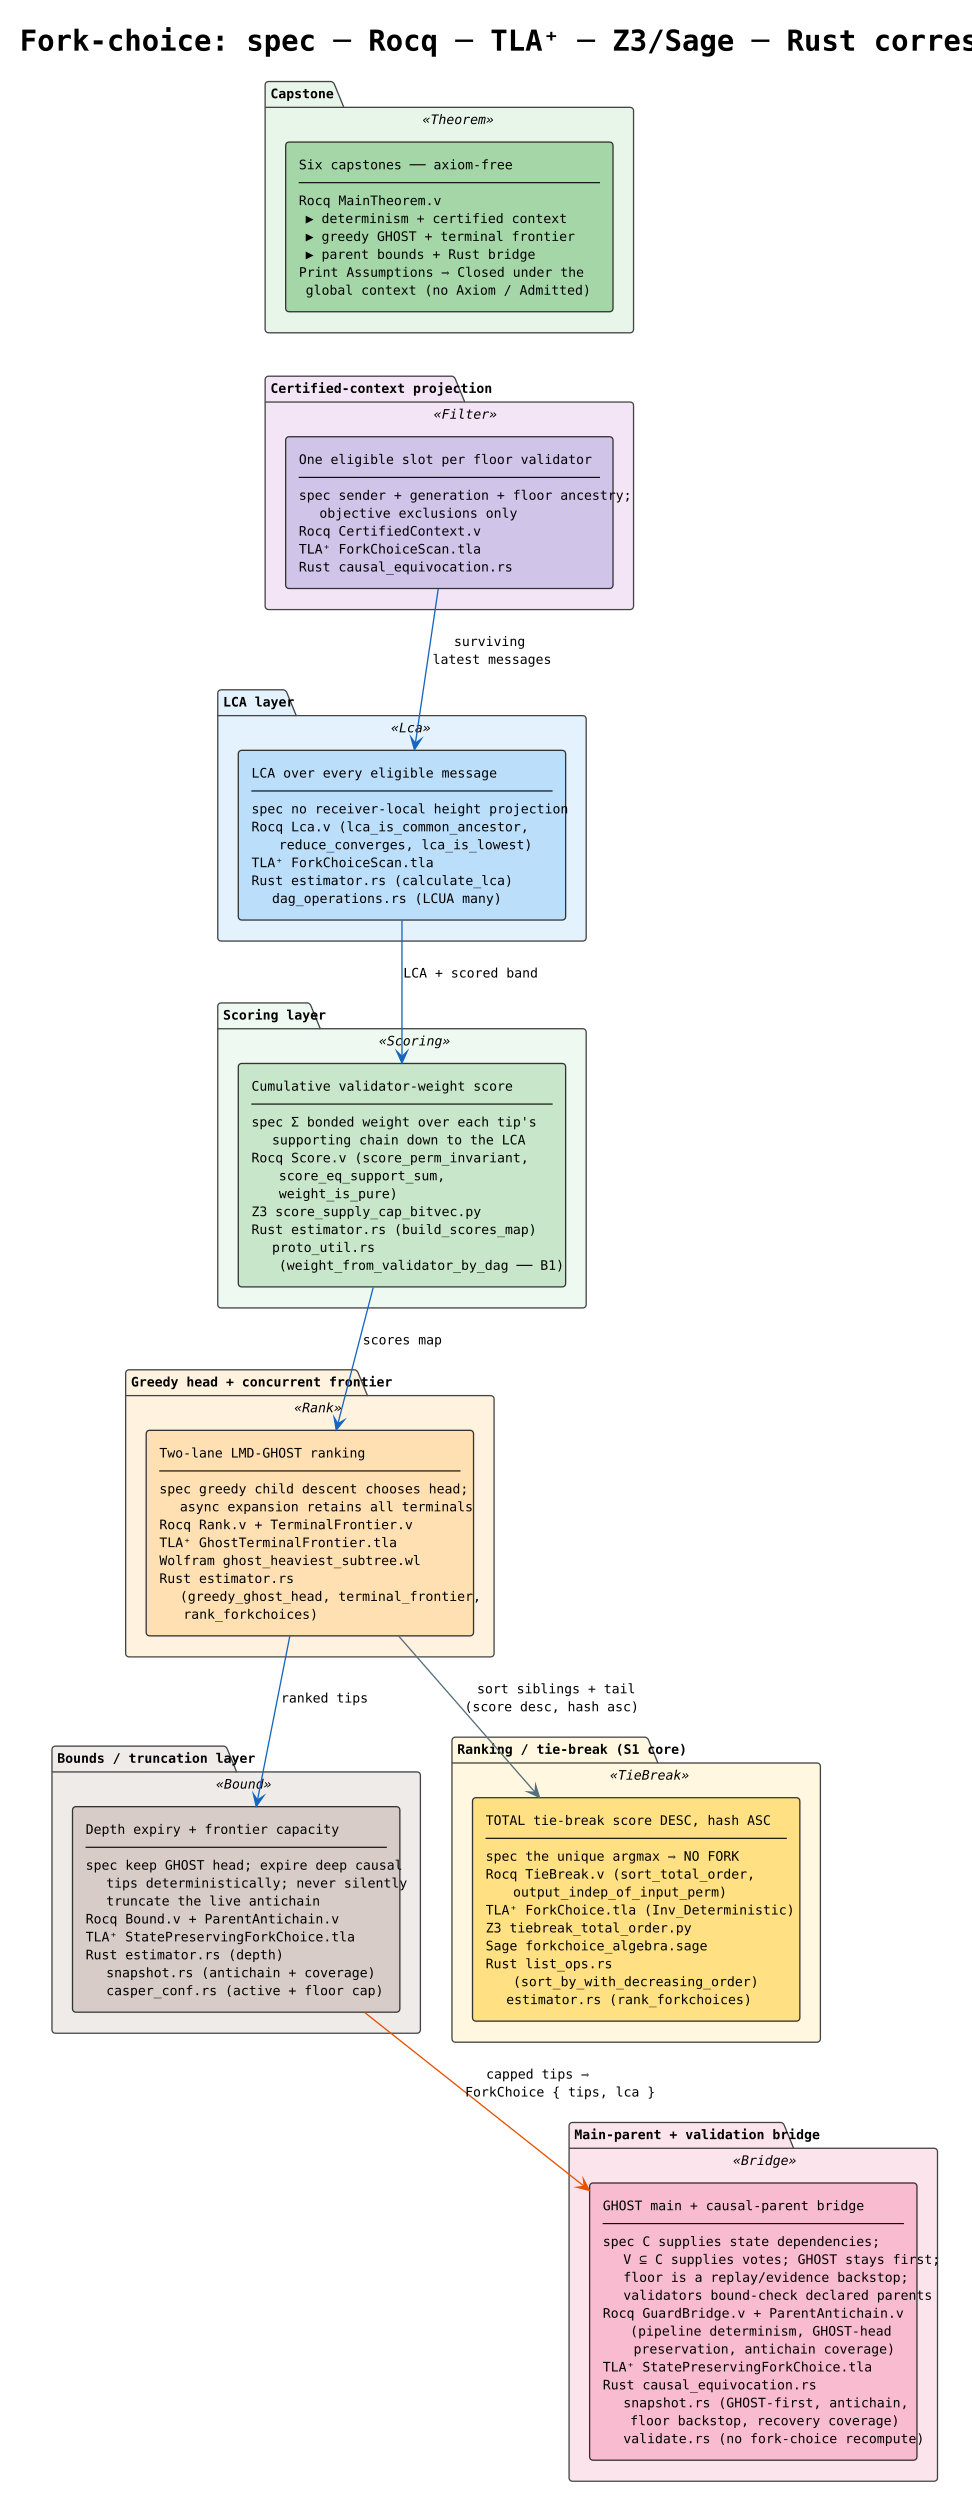
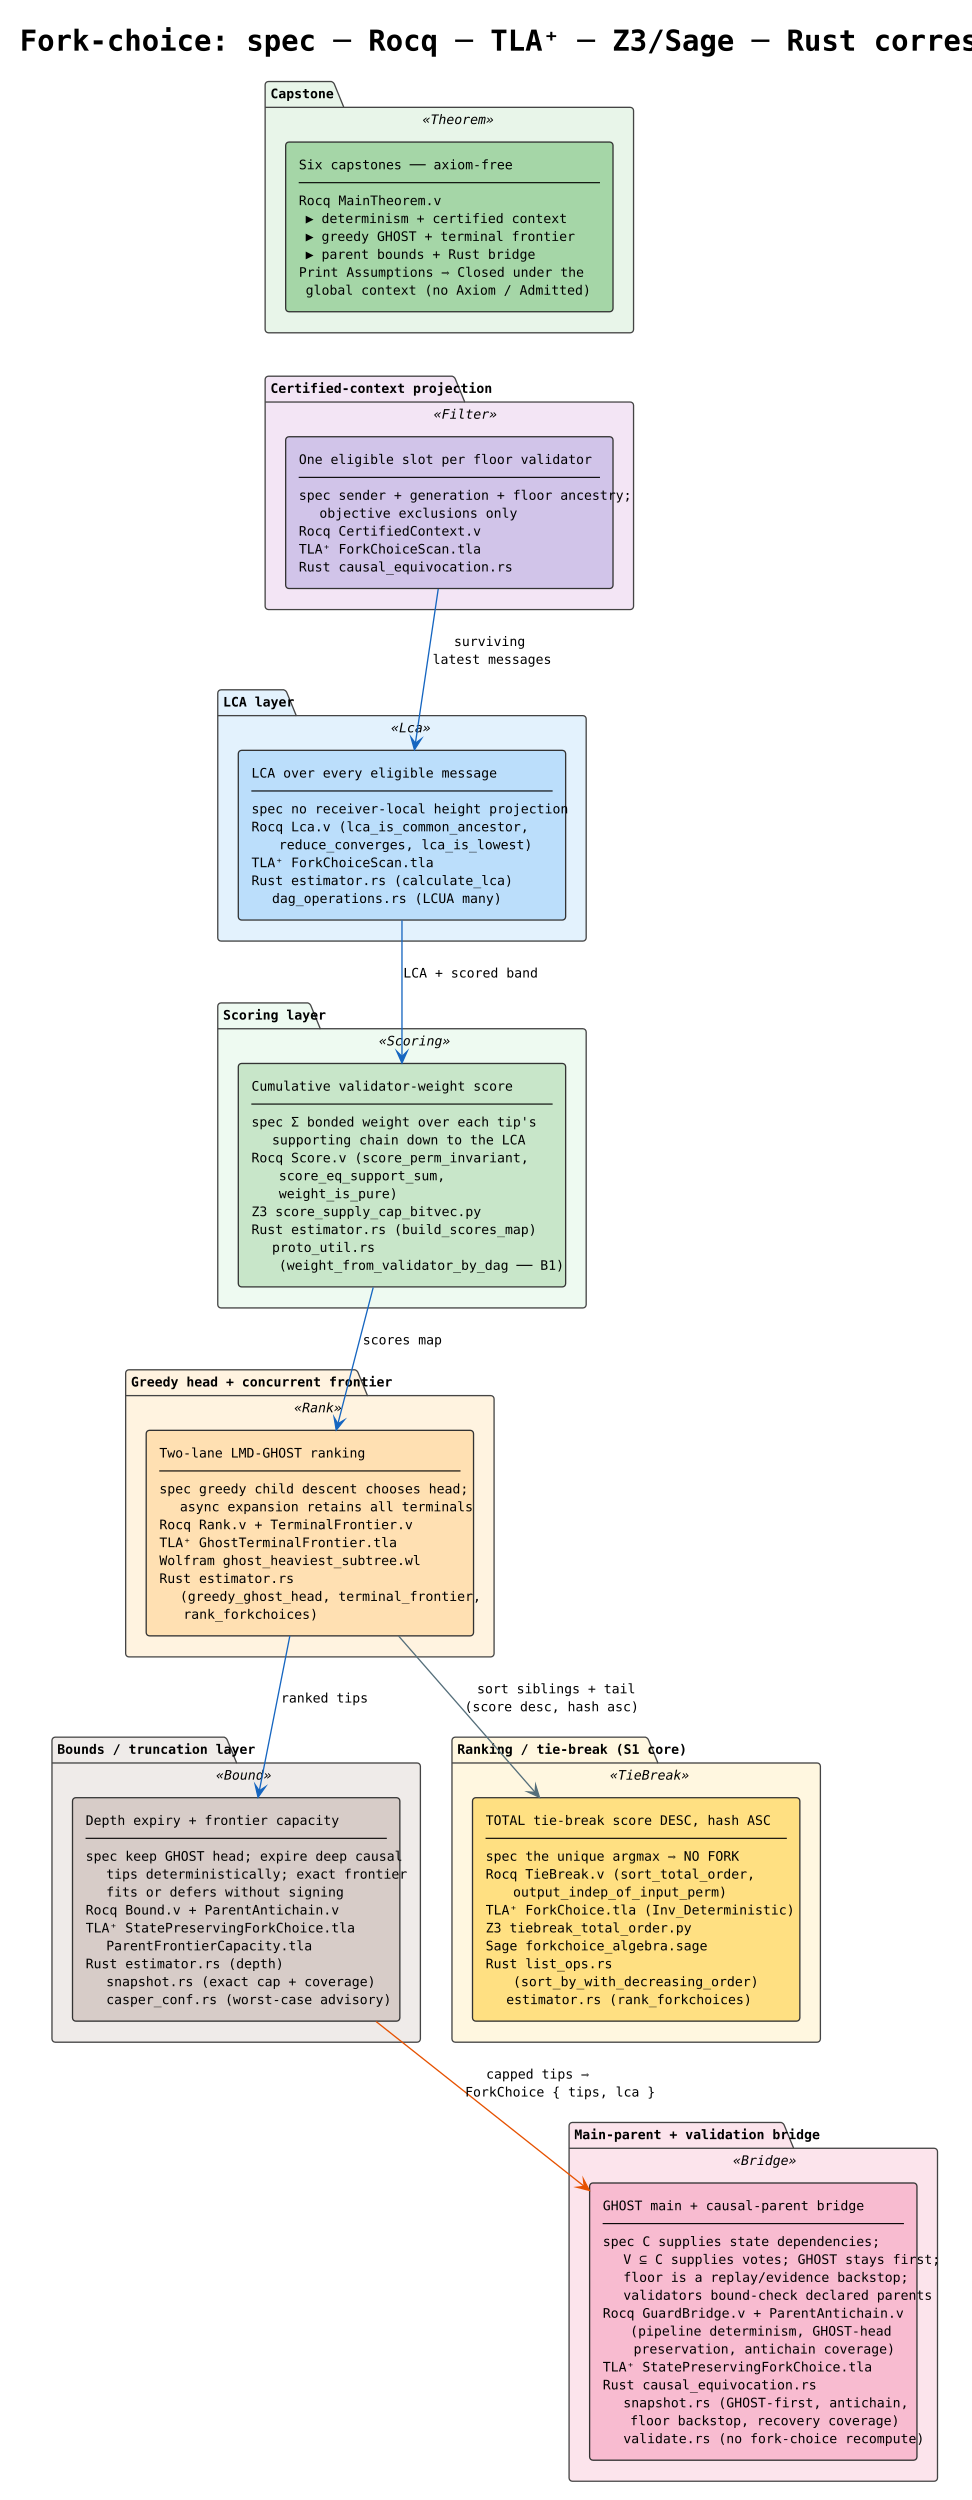
<svg xmlns="http://www.w3.org/2000/svg" contentStyleType="text/css" data-diagram-type="DESCRIPTION" height="1900px" preserveAspectRatio="none" style="width:738px;height:1900px;background:#FFFFFF;" version="1.1" viewBox="0 0 738 1900" width="738px" zoomAndPan="magnify">
  <defs />
  <g>
    <g class="title" data-source-line="42">
      <text fill="#000000" font-family="'monospace'" font-size="22" font-weight="700" lengthAdjust="spacing" textLength="706.999" x="15" y="38.518">Fork-choice: spec ─ Rocq ─ TLA⁺ ─ Z3/Sage ─ Rust correspondence</text>
    </g>
    <g class="cluster" data-qualified-name="Capstone" data-source-line="60" id="ent0001">
      <path d="M203.999,61.964 L251.809,61.964 A3.75,3.75 0 0 1 254.309,64.464 L261.309,81.584 L478.999,81.584 A2.5,2.5 0 0 1 481.499,84.084 L481.499,250.424 A2.5,2.5 0 0 1 478.999,252.924 L203.999,252.924 A2.5,2.5 0 0 1 201.499,250.424 L201.499,64.464 A2.5,2.5 0 0 1 203.999,61.964" fill="#E8F5E9" style="stroke:#444444;stroke-width:1;" />
      <line style="stroke:#444444;stroke-width:1;" x1="201.499" x2="261.309" y1="81.584" y2="81.584" />
      <text fill="#000000" font-family="'monospace'" font-size="10" font-weight="700" lengthAdjust="spacing" textLength="46.81" x="205.499" y="74.654">Capstone</text>
      <text fill="#000000" font-family="'monospace'" font-size="10" font-style="italic" lengthAdjust="spacing" textLength="48.68" x="321.159" y="94.274">«Theorem»</text>
    </g>
    <g class="cluster" data-qualified-name="Certified-context projection" data-source-line="64" id="ent0003">
      <path d="M203.999,285.924 L343.709,285.924 A3.75,3.75 0 0 1 346.209,288.424 L353.209,305.544 L478.999,305.544 A2.5,2.5 0 0 1 481.499,308.044 L481.499,460.764 A2.5,2.5 0 0 1 478.999,463.264 L203.999,463.264 A2.5,2.5 0 0 1 201.499,460.764 L201.499,288.424 A2.5,2.5 0 0 1 203.999,285.924" fill="#F3E5F5" style="stroke:#444444;stroke-width:1;" />
      <line style="stroke:#444444;stroke-width:1;" x1="201.499" x2="353.209" y1="305.544" y2="305.544" />
      <text fill="#000000" font-family="'monospace'" font-size="10" font-weight="700" lengthAdjust="spacing" textLength="138.71" x="205.499" y="298.614">Certified-context projection</text>
      <text fill="#000000" font-family="'monospace'" font-size="10" font-style="italic" lengthAdjust="spacing" textLength="31.76" x="329.619" y="318.234">«Filter»</text>
    </g>
    <g class="cluster" data-qualified-name="LCA layer" data-source-line="68" id="ent0005">
      <path d="M167.999,524.264 L215.649,524.264 A3.75,3.75 0 0 1 218.149,526.764 L225.149,543.884 L442.999,543.884 A2.5,2.5 0 0 1 445.499,546.384 L445.499,712.724 A2.5,2.5 0 0 1 442.999,715.224 L167.999,715.224 A2.5,2.5 0 0 1 165.499,712.724 L165.499,526.764 A2.5,2.5 0 0 1 167.999,524.264" fill="#E3F2FD" style="stroke:#444444;stroke-width:1;" />
      <line style="stroke:#444444;stroke-width:1;" x1="165.499" x2="225.149" y1="543.884" y2="543.884" />
      <text fill="#000000" font-family="'monospace'" font-size="10" font-weight="700" lengthAdjust="spacing" textLength="46.65" x="169.499" y="536.954">LCA layer</text>
      <text fill="#000000" font-family="'monospace'" font-size="10" font-style="italic" lengthAdjust="spacing" textLength="24.53" x="297.234" y="556.574">«Lca»</text>
    </g>
    <g class="cluster" data-qualified-name="Scoring layer" data-source-line="72" id="ent0007">
      <path d="M167.999,762.224 L233.919,762.224 A3.75,3.75 0 0 1 236.419,764.724 L243.419,781.844 L442.999,781.844 A2.5,2.5 0 0 1 445.499,784.344 L445.499,991.544 A2.5,2.5 0 0 1 442.999,994.044 L167.999,994.044 A2.5,2.5 0 0 1 165.499,991.544 L165.499,764.724 A2.5,2.5 0 0 1 167.999,762.224" fill="#EEFAF1" style="stroke:#444444;stroke-width:1;" />
      <line style="stroke:#444444;stroke-width:1;" x1="165.499" x2="243.419" y1="781.844" y2="781.844" />
      <text fill="#000000" font-family="'monospace'" font-size="10" font-weight="700" lengthAdjust="spacing" textLength="64.92" x="169.499" y="774.914">Scoring layer</text>
      <text fill="#000000" font-family="'monospace'" font-size="10" font-style="italic" lengthAdjust="spacing" textLength="42.89" x="288.054" y="794.534">«Scoring»</text>
    </g>
    <g class="cluster" data-qualified-name="Greedy head . concurrent frontier" data-source-line="76" id="ent0009">
      <path d="M97.999,1041.044 L269.759,1041.044 A3.75,3.75 0 0 1 272.259,1043.544 L279.259,1060.664 L372.999,1060.664 A2.5,2.5 0 0 1 375.499,1063.164 L375.499,1256.744 A2.5,2.5 0 0 1 372.999,1259.244 L97.999,1259.244 A2.5,2.5 0 0 1 95.499,1256.744 L95.499,1043.544 A2.5,2.5 0 0 1 97.999,1041.044" fill="#FFF3E0" style="stroke:#444444;stroke-width:1;" />
      <line style="stroke:#444444;stroke-width:1;" x1="95.499" x2="279.259" y1="1060.664" y2="1060.664" />
      <text fill="#000000" font-family="'monospace'" font-size="10" font-weight="700" lengthAdjust="spacing" textLength="170.76" x="99.499" y="1053.734">Greedy head + concurrent frontier</text>
      <text fill="#000000" font-family="'monospace'" font-size="10" font-style="italic" lengthAdjust="spacing" textLength="31.69" x="223.654" y="1073.354">«Rank»</text>
    </g>
    <g class="cluster" data-qualified-name="Ranking . tie-break  .S1 core." data-source-line="80" id="ent0011">
      <path d="M345.999,1320.244 L490.519,1320.244 A3.75,3.75 0 0 1 493.019,1322.744 L500.019,1339.864 L620.999,1339.864 A2.5,2.5 0 0 1 623.499,1342.364 L623.499,1549.564 A2.5,2.5 0 0 1 620.999,1552.064 L345.999,1552.064 A2.5,2.5 0 0 1 343.499,1549.564 L343.499,1322.744 A2.5,2.5 0 0 1 345.999,1320.244" fill="#FFF7E0" style="stroke:#444444;stroke-width:1;" />
      <line style="stroke:#444444;stroke-width:1;" x1="343.499" x2="500.019" y1="1339.864" y2="1339.864" />
      <text fill="#000000" font-family="'monospace'" font-size="10" font-weight="700" lengthAdjust="spacing" textLength="143.52" x="347.499" y="1332.934">Ranking / tie-break  (S1 core)</text>
      <text fill="#000000" font-family="'monospace'" font-size="10" font-style="italic" lengthAdjust="spacing" textLength="47.72" x="463.639" y="1352.554">«TieBreak»</text>
    </g>
    <g class="cluster" data-qualified-name="Bounds . truncation layer" data-source-line="84" id="ent0013">
-       <path d="M41.999,1327.054 L170.349,1327.054 A3.75,3.75 0 0 1 172.849,1329.554 L179.849,1346.674 L316.999,1346.674 A2.5,2.5 0 0 1 319.499,1349.174 L319.499,1542.754 A2.5,2.5 0 0 1 316.999,1545.254 L41.999,1545.254 A2.5,2.5 0 0 1 39.499,1542.754 L39.499,1329.554 A2.5,2.5 0 0 1 41.999,1327.054" fill="#EFEBE9" style="stroke:#444444;stroke-width:1;" />
-       <line style="stroke:#444444;stroke-width:1;" x1="39.499" x2="179.849" y1="1346.674" y2="1346.674" />
-       <text fill="#000000" font-family="'monospace'" font-size="10" font-weight="700" lengthAdjust="spacing" textLength="127.35" x="43.499" y="1339.744">Bounds / truncation layer</text>
-       <text fill="#000000" font-family="'monospace'" font-size="10" font-style="italic" lengthAdjust="spacing" textLength="38.54" x="164.229" y="1359.364">«Bound»</text>
+       <path d="M41.999,1320.244 L170.349,1320.244 A3.75,3.75 0 0 1 172.849,1322.744 L179.849,1339.864 L316.999,1339.864 A2.5,2.5 0 0 1 319.499,1342.364 L319.499,1549.564 A2.5,2.5 0 0 1 316.999,1552.064 L41.999,1552.064 A2.5,2.5 0 0 1 39.499,1549.564 L39.499,1322.744 A2.5,2.5 0 0 1 41.999,1320.244" fill="#EFEBE9" style="stroke:#444444;stroke-width:1;" />
+       <line style="stroke:#444444;stroke-width:1;" x1="39.499" x2="179.849" y1="1339.864" y2="1339.864" />
+       <text fill="#000000" font-family="'monospace'" font-size="10" font-weight="700" lengthAdjust="spacing" textLength="127.35" x="43.499" y="1332.934">Bounds / truncation layer</text>
+       <text fill="#000000" font-family="'monospace'" font-size="10" font-style="italic" lengthAdjust="spacing" textLength="38.54" x="164.229" y="1352.554">«Bound»</text>
    </g>
    <g class="cluster" data-qualified-name="Main-parent . validation bridge" data-source-line="88" id="ent0015">
      <path d="M434.999,1613.064 L593.669,1613.064 A3.75,3.75 0 0 1 596.169,1615.564 L603.169,1632.684 L709.999,1632.684 A2.5,2.5 0 0 1 712.499,1635.184 L712.499,1883.244 A2.5,2.5 0 0 1 709.999,1885.744 L434.999,1885.744 A2.5,2.5 0 0 1 432.499,1883.244 L432.499,1615.564 A2.5,2.5 0 0 1 434.999,1613.064" fill="#FCE4EC" style="stroke:#444444;stroke-width:1;" />
      <line style="stroke:#444444;stroke-width:1;" x1="432.499" x2="603.169" y1="1632.684" y2="1632.684" />
      <text fill="#000000" font-family="'monospace'" font-size="10" font-weight="700" lengthAdjust="spacing" textLength="157.67" x="436.499" y="1625.754">Main-parent + validation bridge</text>
      <text fill="#000000" font-family="'monospace'" font-size="10" font-style="italic" lengthAdjust="spacing" textLength="38.67" x="557.164" y="1645.374">«Bridge»</text>
    </g>
    <g class="entity" data-qualified-name="Capstone.CAP" data-source-line="61" id="ent0002">
      <rect fill="#A5D6A7" height="128.96" rx="2.5" ry="2.5" style="stroke:#333333;stroke-width:1;" width="248.779" x="217.109" y="107.964" />
      <text fill="#000000" font-family="'monospace'" font-size="10" lengthAdjust="spacing" textLength="131.771" x="227.109" y="128.654">Six capstones ── axiom-free</text>
      <text fill="#000000" font-family="'monospace'" font-size="10" lengthAdjust="spacing" textLength="228.779" x="227.109" y="142.274">──────────────────────────────────────</text>
      <text fill="#000000" font-family="'monospace'" font-size="10" lengthAdjust="spacing" textLength="102.17" x="227.109" y="155.894">Rocq  MainTheorem.v</text>
      <text fill="#000000" font-family="'monospace'" font-size="10" lengthAdjust="spacing" textLength="157.56" x="232.309" y="169.514">▶ determinism + certified context</text>
      <text fill="#000000" font-family="'monospace'" font-size="10" lengthAdjust="spacing" textLength="168.21" x="232.309" y="183.134">▶ greedy GHOST + terminal frontier</text>
      <text fill="#000000" font-family="'monospace'" font-size="10" lengthAdjust="spacing" textLength="144.83" x="232.309" y="196.754">▶ parent bounds + Rust bridge</text>
      <text fill="#000000" font-family="'monospace'" font-size="10" lengthAdjust="spacing" textLength="185.986" x="227.109" y="210.374">Print Assumptions ⟹ Closed under the</text>
      <text fill="#000000" font-family="'monospace'" font-size="10" lengthAdjust="spacing" textLength="172.39" x="232.309" y="223.994">global context (no Axiom / Admitted)</text>
    </g>
    <g class="entity" data-qualified-name="Certified-context projection.FIL" data-source-line="65" id="ent0004">
      <rect fill="#D1C4E9" height="115.34" rx="2.5" ry="2.5" style="stroke:#333333;stroke-width:1;" width="248.779" x="217.109" y="331.924" />
      <text fill="#000000" font-family="'monospace'" font-size="10" lengthAdjust="spacing" textLength="163.13" x="227.109" y="352.614">One eligible slot per floor validator</text>
      <text fill="#000000" font-family="'monospace'" font-size="10" lengthAdjust="spacing" textLength="228.779" x="227.109" y="366.234">──────────────────────────────────────</text>
      <text fill="#000000" font-family="'monospace'" font-size="10" lengthAdjust="spacing" textLength="200.11" x="227.109" y="379.854">spec  sender + generation + floor ancestry;</text>
      <text fill="#000000" font-family="'monospace'" font-size="10" lengthAdjust="spacing" textLength="116.12" x="242.709" y="393.474">objective exclusions only</text>
      <text fill="#000000" font-family="'monospace'" font-size="10" lengthAdjust="spacing" textLength="112.97" x="227.109" y="407.094">Rocq  CertifiedContext.v</text>
      <text fill="#000000" font-family="'monospace'" font-size="10" lengthAdjust="spacing" textLength="114.61" x="227.109" y="420.714">TLA⁺  ForkChoiceScan.tla</text>
      <text fill="#000000" font-family="'monospace'" font-size="10" lengthAdjust="spacing" textLength="132.12" x="227.109" y="434.334">Rust  causal_equivocation.rs</text>
    </g>
    <g class="entity" data-qualified-name="LCA layer.LCA" data-source-line="69" id="ent0006">
      <rect fill="#BBDEFB" height="128.96" rx="2.5" ry="2.5" style="stroke:#333333;stroke-width:1;" width="248.779" x="181.109" y="570.264" />
      <text fill="#000000" font-family="'monospace'" font-size="10" lengthAdjust="spacing" textLength="150.71" x="191.109" y="590.954">LCA over every eligible message</text>
      <text fill="#000000" font-family="'monospace'" font-size="10" lengthAdjust="spacing" textLength="228.779" x="191.109" y="604.574">──────────────────────────────────────</text>
      <text fill="#000000" font-family="'monospace'" font-size="10" lengthAdjust="spacing" textLength="187.2" x="191.109" y="618.194">spec  no receiver-local height projection</text>
      <text fill="#000000" font-family="'monospace'" font-size="10" lengthAdjust="spacing" textLength="176.38" x="191.109" y="631.814">Rocq  Lca.v (lca_is_common_ancestor,</text>
      <text fill="#000000" font-family="'monospace'" font-size="10" lengthAdjust="spacing" textLength="153.49" x="211.909" y="645.434">reduce_converges, lca_is_lowest)</text>
      <text fill="#000000" font-family="'monospace'" font-size="10" lengthAdjust="spacing" textLength="114.61" x="191.109" y="659.054">TLA⁺  ForkChoiceScan.tla</text>
      <text fill="#000000" font-family="'monospace'" font-size="10" lengthAdjust="spacing" textLength="150.41" x="191.109" y="672.674">Rust  estimator.rs (calculate_lca)</text>
      <text fill="#000000" font-family="'monospace'" font-size="10" lengthAdjust="spacing" textLength="147.44" x="206.709" y="686.294">dag_operations.rs (LCUA many)</text>
    </g>
    <g class="entity" data-qualified-name="Scoring layer.SCO" data-source-line="73" id="ent0008">
      <rect fill="#C8E6C9" height="169.82" rx="2.5" ry="2.5" style="stroke:#333333;stroke-width:1;" width="248.779" x="181.109" y="808.224" />
      <text fill="#000000" font-family="'monospace'" font-size="10" lengthAdjust="spacing" textLength="160.38" x="191.109" y="828.914">Cumulative validator-weight score</text>
      <text fill="#000000" font-family="'monospace'" font-size="10" lengthAdjust="spacing" textLength="228.779" x="191.109" y="842.534">──────────────────────────────────────</text>
      <text fill="#000000" font-family="'monospace'" font-size="10" lengthAdjust="spacing" textLength="176.15" x="191.109" y="856.154">spec  Σ bonded weight over each tip's</text>
      <text fill="#000000" font-family="'monospace'" font-size="10" lengthAdjust="spacing" textLength="159.6" x="206.709" y="869.774">supporting chain down to the LCA</text>
      <text fill="#000000" font-family="'monospace'" font-size="10" lengthAdjust="spacing" textLength="171.69" x="191.109" y="883.394">Rocq  Score.v (score_perm_invariant,</text>
      <text fill="#000000" font-family="'monospace'" font-size="10" lengthAdjust="spacing" textLength="110.58" x="211.909" y="897.014">score_eq_support_sum,</text>
      <text fill="#000000" font-family="'monospace'" font-size="10" lengthAdjust="spacing" textLength="73.37" x="211.909" y="910.634">weight_is_pure)</text>
      <text fill="#000000" font-family="'monospace'" font-size="10" lengthAdjust="spacing" textLength="149.87" x="191.109" y="924.254">Z3    score_supply_cap_bitvec.py</text>
      <text fill="#000000" font-family="'monospace'" font-size="10" lengthAdjust="spacing" textLength="175.4" x="191.109" y="937.874">Rust  estimator.rs (build_scores_map)</text>
      <text fill="#000000" font-family="'monospace'" font-size="10" lengthAdjust="spacing" textLength="56.98" x="206.709" y="951.494">proto_util.rs</text>
      <text fill="#000000" font-family="'monospace'" font-size="10" lengthAdjust="spacing" textLength="178.771" x="211.909" y="965.114">(weight_from_validator_by_dag ── B1)</text>
    </g>
    <g class="entity" data-qualified-name="Greedy head . concurrent frontier.RNK" data-source-line="77" id="ent0010">
      <rect fill="#FFE0B2" height="156.2" rx="2.5" ry="2.5" style="stroke:#333333;stroke-width:1;" width="248.779" x="111.109" y="1087.044" />
      <text fill="#000000" font-family="'monospace'" font-size="10" lengthAdjust="spacing" textLength="142.45" x="121.109" y="1107.734">Two-lane LMD-GHOST ranking</text>
      <text fill="#000000" font-family="'monospace'" font-size="10" lengthAdjust="spacing" textLength="228.779" x="121.109" y="1121.354">──────────────────────────────────────</text>
      <text fill="#000000" font-family="'monospace'" font-size="10" lengthAdjust="spacing" textLength="193.45" x="121.109" y="1134.974">spec  greedy child descent chooses head;</text>
      <text fill="#000000" font-family="'monospace'" font-size="10" lengthAdjust="spacing" textLength="173.13" x="136.709" y="1148.594">async expansion retains all terminals</text>
      <text fill="#000000" font-family="'monospace'" font-size="10" lengthAdjust="spacing" textLength="157.35" x="121.109" y="1162.214">Rocq  Rank.v + TerminalFrontier.v</text>
      <text fill="#000000" font-family="'monospace'" font-size="10" lengthAdjust="spacing" textLength="147.3" x="121.109" y="1175.834">TLA⁺  GhostTerminalFrontier.tla</text>
      <text fill="#000000" font-family="'monospace'" font-size="10" lengthAdjust="spacing" textLength="167.11" x="121.109" y="1189.454">Wolfram ghost_heaviest_subtree.wl</text>
      <text fill="#000000" font-family="'monospace'" font-size="10" lengthAdjust="spacing" textLength="82.97" x="121.109" y="1203.074">Rust  estimator.rs</text>
      <text fill="#000000" font-family="'monospace'" font-size="10" lengthAdjust="spacing" textLength="182.89" x="136.709" y="1216.694">(greedy_ghost_head, terminal_frontier,</text>
      <text fill="#000000" font-family="'monospace'" font-size="10" lengthAdjust="spacing" textLength="82.5" x="139.309" y="1230.314">rank_forkchoices)</text>
    </g>
    <g class="entity" data-qualified-name="Ranking . tie-break  .S1 core..TIE" data-source-line="81" id="ent0012">
      <rect fill="#FFE082" height="169.82" rx="2.5" ry="2.5" style="stroke:#333333;stroke-width:1;" width="248.779" x="359.109" y="1366.244" />
      <text fill="#000000" font-family="'monospace'" font-size="10" lengthAdjust="spacing" textLength="181.8" x="369.109" y="1386.934">TOTAL tie-break  score DESC, hash ASC</text>
      <text fill="#000000" font-family="'monospace'" font-size="10" lengthAdjust="spacing" textLength="228.779" x="369.109" y="1400.554">──────────────────────────────────────</text>
      <text fill="#000000" font-family="'monospace'" font-size="10" lengthAdjust="spacing" textLength="179.216" x="369.109" y="1414.174">spec  the unique argmax ⟹ NO FORK</text>
      <text fill="#000000" font-family="'monospace'" font-size="10" lengthAdjust="spacing" textLength="160.48" x="369.109" y="1427.794">Rocq  TieBreak.v (sort_total_order,</text>
      <text fill="#000000" font-family="'monospace'" font-size="10" lengthAdjust="spacing" textLength="138.7" x="389.909" y="1441.414">output_indep_of_input_perm)</text>
      <text fill="#000000" font-family="'monospace'" font-size="10" lengthAdjust="spacing" textLength="183.01" x="369.109" y="1455.034">TLA⁺  ForkChoice.tla (Inv_Deterministic)</text>
      <text fill="#000000" font-family="'monospace'" font-size="10" lengthAdjust="spacing" textLength="130.91" x="369.109" y="1468.654">Z3    tiebreak_total_order.py</text>
      <text fill="#000000" font-family="'monospace'" font-size="10" lengthAdjust="spacing" textLength="142.28" x="369.109" y="1482.274">Sage  forkchoice_algebra.sage</text>
      <text fill="#000000" font-family="'monospace'" font-size="10" lengthAdjust="spacing" textLength="72.59" x="369.109" y="1495.894">Rust  list_ops.rs</text>
      <text fill="#000000" font-family="'monospace'" font-size="10" lengthAdjust="spacing" textLength="151.59" x="389.909" y="1509.514">(sort_by_with_decreasing_order)</text>
      <text fill="#000000" font-family="'monospace'" font-size="10" lengthAdjust="spacing" textLength="145.07" x="384.709" y="1523.134">estimator.rs (rank_forkchoices)</text>
    </g>
    <g class="entity" data-qualified-name="Bounds . truncation layer.BND" data-source-line="85" id="ent0014">
-       <rect fill="#D7CCC8" height="156.2" rx="2.5" ry="2.5" style="stroke:#333333;stroke-width:1;" width="248.779" x="55.109" y="1373.054" />
-       <text fill="#000000" font-family="'monospace'" font-size="10" lengthAdjust="spacing" textLength="147.91" x="65.109" y="1393.744">Depth expiry + frontier capacity</text>
-       <text fill="#000000" font-family="'monospace'" font-size="10" lengthAdjust="spacing" textLength="228.779" x="65.109" y="1407.364">──────────────────────────────────────</text>
-       <text fill="#000000" font-family="'monospace'" font-size="10" lengthAdjust="spacing" textLength="204.74" x="65.109" y="1420.984">spec  keep GHOST head; expire deep causal</text>
-       <text fill="#000000" font-family="'monospace'" font-size="10" lengthAdjust="spacing" textLength="164.85" x="80.709" y="1434.604">tips deterministically; never silently</text>
-       <text fill="#000000" font-family="'monospace'" font-size="10" lengthAdjust="spacing" textLength="122.2" x="80.709" y="1448.224">truncate the live antichain</text>
-       <text fill="#000000" font-family="'monospace'" font-size="10" lengthAdjust="spacing" textLength="161.25" x="65.109" y="1461.844">Rocq  Bound.v + ParentAntichain.v</text>
-       <text fill="#000000" font-family="'monospace'" font-size="10" lengthAdjust="spacing" textLength="166.86" x="65.109" y="1475.464">TLA⁺  StatePreservingForkChoice.tla</text>
-       <text fill="#000000" font-family="'monospace'" font-size="10" lengthAdjust="spacing" textLength="119.3" x="65.109" y="1489.084">Rust  estimator.rs (depth)</text>
-       <text fill="#000000" font-family="'monospace'" font-size="10" lengthAdjust="spacing" textLength="160.91" x="80.709" y="1502.704">snapshot.rs (antichain + coverage)</text>
-       <text fill="#000000" font-family="'monospace'" font-size="10" lengthAdjust="spacing" textLength="155.88" x="80.709" y="1516.324">casper_conf.rs (active + floor cap)</text>
+       <rect fill="#D7CCC8" height="169.82" rx="2.5" ry="2.5" style="stroke:#333333;stroke-width:1;" width="248.779" x="55.109" y="1366.244" />
+       <text fill="#000000" font-family="'monospace'" font-size="10" lengthAdjust="spacing" textLength="147.91" x="65.109" y="1386.934">Depth expiry + frontier capacity</text>
+       <text fill="#000000" font-family="'monospace'" font-size="10" lengthAdjust="spacing" textLength="228.779" x="65.109" y="1400.554">──────────────────────────────────────</text>
+       <text fill="#000000" font-family="'monospace'" font-size="10" lengthAdjust="spacing" textLength="204.74" x="65.109" y="1414.174">spec  keep GHOST head; expire deep causal</text>
+       <text fill="#000000" font-family="'monospace'" font-size="10" lengthAdjust="spacing" textLength="165.83" x="80.709" y="1427.794">tips deterministically; exact frontier</text>
+       <text fill="#000000" font-family="'monospace'" font-size="10" lengthAdjust="spacing" textLength="135.47" x="80.709" y="1441.414">fits or defers without signing</text>
+       <text fill="#000000" font-family="'monospace'" font-size="10" lengthAdjust="spacing" textLength="161.25" x="65.109" y="1455.034">Rocq  Bound.v + ParentAntichain.v</text>
+       <text fill="#000000" font-family="'monospace'" font-size="10" lengthAdjust="spacing" textLength="166.86" x="65.109" y="1468.654">TLA⁺  StatePreservingForkChoice.tla</text>
+       <text fill="#000000" font-family="'monospace'" font-size="10" lengthAdjust="spacing" textLength="122.99" x="80.709" y="1482.274">ParentFrontierCapacity.tla</text>
+       <text fill="#000000" font-family="'monospace'" font-size="10" lengthAdjust="spacing" textLength="119.3" x="65.109" y="1495.894">Rust  estimator.rs (depth)</text>
+       <text fill="#000000" font-family="'monospace'" font-size="10" lengthAdjust="spacing" textLength="161.69" x="80.709" y="1509.514">snapshot.rs (exact cap + coverage)</text>
+       <text fill="#000000" font-family="'monospace'" font-size="10" lengthAdjust="spacing" textLength="168.82" x="80.709" y="1523.134">casper_conf.rs (worst-case advisory)</text>
    </g>
    <g class="entity" data-qualified-name="Main-parent . validation bridge.BRG" data-source-line="89" id="ent0016">
      <rect fill="#F8BBD0" height="210.68" rx="2.5" ry="2.5" style="stroke:#333333;stroke-width:1;" width="248.779" x="448.109" y="1659.064" />
      <text fill="#000000" font-family="'monospace'" font-size="10" lengthAdjust="spacing" textLength="168.3" x="458.109" y="1679.754">GHOST main + causal-parent bridge</text>
      <text fill="#000000" font-family="'monospace'" font-size="10" lengthAdjust="spacing" textLength="228.779" x="458.109" y="1693.374">──────────────────────────────────────</text>
      <text fill="#000000" font-family="'monospace'" font-size="10" lengthAdjust="spacing" textLength="171.04" x="458.109" y="1706.994">spec  C supplies state dependencies;</text>
      <text fill="#000000" font-family="'monospace'" font-size="10" lengthAdjust="spacing" textLength="184.289" x="473.709" y="1720.614">V ⊆ C supplies votes; GHOST stays first;</text>
      <text fill="#000000" font-family="'monospace'" font-size="10" lengthAdjust="spacing" textLength="165.45" x="473.709" y="1734.234">floor is a replay/evidence backstop;</text>
      <text fill="#000000" font-family="'monospace'" font-size="10" lengthAdjust="spacing" textLength="191.49" x="473.709" y="1747.854">validators bound-check declared parents</text>
      <text fill="#000000" font-family="'monospace'" font-size="10" lengthAdjust="spacing" textLength="190.69" x="458.109" y="1761.474">Rocq  GuardBridge.v + ParentAntichain.v</text>
      <text fill="#000000" font-family="'monospace'" font-size="10" lengthAdjust="spacing" textLength="168.73" x="478.909" y="1775.094">(pipeline determinism, GHOST-head</text>
      <text fill="#000000" font-family="'monospace'" font-size="10" lengthAdjust="spacing" textLength="156.9" x="481.509" y="1788.714">preservation, antichain coverage)</text>
      <text fill="#000000" font-family="'monospace'" font-size="10" lengthAdjust="spacing" textLength="166.86" x="458.109" y="1802.334">TLA⁺  StatePreservingForkChoice.tla</text>
      <text fill="#000000" font-family="'monospace'" font-size="10" lengthAdjust="spacing" textLength="132.12" x="458.109" y="1815.954">Rust  causal_equivocation.rs</text>
      <text fill="#000000" font-family="'monospace'" font-size="10" lengthAdjust="spacing" textLength="167.17" x="473.709" y="1829.574">snapshot.rs (GHOST-first, antichain,</text>
      <text fill="#000000" font-family="'monospace'" font-size="10" lengthAdjust="spacing" textLength="161.9" x="478.909" y="1843.194">floor backstop, recovery coverage)</text>
      <text fill="#000000" font-family="'monospace'" font-size="10" lengthAdjust="spacing" textLength="178.27" x="473.709" y="1856.814">validate.rs (no fork-choice recompute)</text>
    </g>
    <g class="link" data-entity-1="ent0004" data-entity-2="ent0006" data-link-type="dependency" data-source-line="93" id="lnk17">
      <path d="M333.059,447.604 C327.639,484.234 321.311,526.948 315.701,564.868" fill="none" id="FIL-to-LCA" style="stroke:#1565C0;stroke-width:1;" />
      <polygon fill="#1565C0" points="314.969,569.814,320.243,561.496,315.701,564.868,312.33,560.326,314.969,569.814" style="stroke:#1565C0;stroke-width:1;stroke-linejoin:miter;stroke-miterlimit:10;" />
      <text fill="#000000" font-family="'monospace'" font-size="10" lengthAdjust="spacing" textLength="42.75" x="345.004" y="490.954">surviving</text>
      <text fill="#000000" font-family="'monospace'" font-size="10" lengthAdjust="spacing" textLength="75.2" x="328.779" y="504.574">latest messages</text>
    </g>
    <g class="link" data-entity-1="ent0006" data-entity-2="ent0008" data-link-type="dependency" data-source-line="94" id="lnk18">
      <path d="M305.499,699.454 C305.499,732.224 305.499,767.604 305.499,802.924" fill="none" id="LCA-to-SCO" style="stroke:#1565C0;stroke-width:1;" />
      <polygon fill="#1565C0" points="305.499,807.924,309.499,798.924,305.499,802.924,301.499,798.924,305.499,807.924" style="stroke:#1565C0;stroke-width:1;stroke-linejoin:miter;stroke-miterlimit:10;" />
      <text fill="#000000" font-family="'monospace'" font-size="10" lengthAdjust="spacing" textLength="87.12" x="306.499" y="742.914">LCA + scored band</text>
    </g>
    <g class="link" data-entity-1="ent0008" data-entity-2="ent0010" data-link-type="dependency" data-source-line="95" id="lnk19">
      <path d="M283.639,978.454 C274.649,1013.114 265.575,1048.154 256.785,1082.044" fill="none" id="SCO-to-RNK" style="stroke:#1565C0;stroke-width:1;" />
      <polygon fill="#1565C0" points="255.529,1086.884,261.661,1079.177,256.785,1082.044,253.917,1077.168,255.529,1086.884" style="stroke:#1565C0;stroke-width:1;stroke-linejoin:miter;stroke-miterlimit:10;" />
      <text fill="#000000" font-family="'monospace'" font-size="10" lengthAdjust="spacing" textLength="53.91" x="275.689" y="1021.734">scores map</text>
    </g>
    <g class="link" data-entity-1="ent0010" data-entity-2="ent0012" data-link-type="dependency" data-source-line="96" id="lnk20">
      <path d="M302.939,1243.374 C336.069,1281.324 372.77,1323.348 406.69,1362.188" fill="none" id="RNK-to-TIE" style="stroke:#546E7A;stroke-width:1;" />
      <polygon fill="#546E7A" points="409.979,1365.954,407.072,1356.544,406.69,1362.188,401.046,1361.806,409.979,1365.954" style="stroke:#546E7A;stroke-width:1;stroke-linejoin:miter;stroke-miterlimit:10;" />
      <text fill="#000000" font-family="'monospace'" font-size="10" lengthAdjust="spacing" textLength="82.28" x="362.534" y="1286.934">sort siblings + tail</text>
      <text fill="#000000" font-family="'monospace'" font-size="10" lengthAdjust="spacing" textLength="101.23" x="353.059" y="1300.554">(score desc, hash asc)</text>
    </g>
    <g class="link" data-entity-1="ent0010" data-entity-2="ent0014" data-link-type="dependency" data-source-line="97" id="lnk21">
-       <path d="M220.269,1243.374 C212.339,1283.624 203.626,1327.789 195.696,1368.028" fill="none" id="RNK-to-BND" style="stroke:#1565C0;stroke-width:1;" />
-       <polygon fill="#1565C0" points="194.729,1372.934,200.394,1364.877,195.696,1368.028,192.545,1363.331,194.729,1372.934" style="stroke:#1565C0;stroke-width:1;stroke-linejoin:miter;stroke-miterlimit:10;" />
+       <path d="M220.269,1243.374 C212.789,1281.324 204.727,1322.209 197.067,1361.049" fill="none" id="RNK-to-BND" style="stroke:#1565C0;stroke-width:1;" />
+       <polygon fill="#1565C0" points="196.099,1365.954,201.765,1357.898,197.067,1361.049,193.916,1356.35,196.099,1365.954" style="stroke:#1565C0;stroke-width:1;stroke-linejoin:miter;stroke-miterlimit:10;" />
      <text fill="#000000" font-family="'monospace'" font-size="10" lengthAdjust="spacing" textLength="52.78" x="213.519" y="1293.934">ranked tips</text>
    </g>
    <g class="link" data-entity-1="ent0014" data-entity-2="ent0016" data-link-type="dependency" data-source-line="98" id="lnk22">
-       <path d="M277.399,1529.694 C329.009,1570.564 388.939,1618.03 444.039,1661.66" fill="none" id="BND-to-BRG" style="stroke:#E65100;stroke-width:1;" />
-       <polygon fill="#E65100" points="447.959,1664.764,443.387,1656.041,444.039,1661.66,438.42,1662.313,447.959,1664.764" style="stroke:#E65100;stroke-width:1;stroke-linejoin:miter;stroke-miterlimit:10;" />
+       <path d="M285.849,1536.384 C335.859,1575.994 391.9,1620.37 444.02,1661.65" fill="none" id="BND-to-BRG" style="stroke:#E65100;stroke-width:1;" />
+       <polygon fill="#E65100" points="447.939,1664.754,443.368,1656.031,444.02,1661.65,438.401,1662.302,447.939,1664.754" style="stroke:#E65100;stroke-width:1;stroke-linejoin:miter;stroke-miterlimit:10;" />
      <text fill="#000000" font-family="'monospace'" font-size="10" lengthAdjust="spacing" textLength="71.166" x="369.426" y="1579.754">capped tips ⟹</text>
      <text fill="#000000" font-family="'monospace'" font-size="10" lengthAdjust="spacing" textLength="103.08" x="353.469" y="1593.374">ForkChoice { tips, lca }</text>
    </g>
  </g>
</svg>
